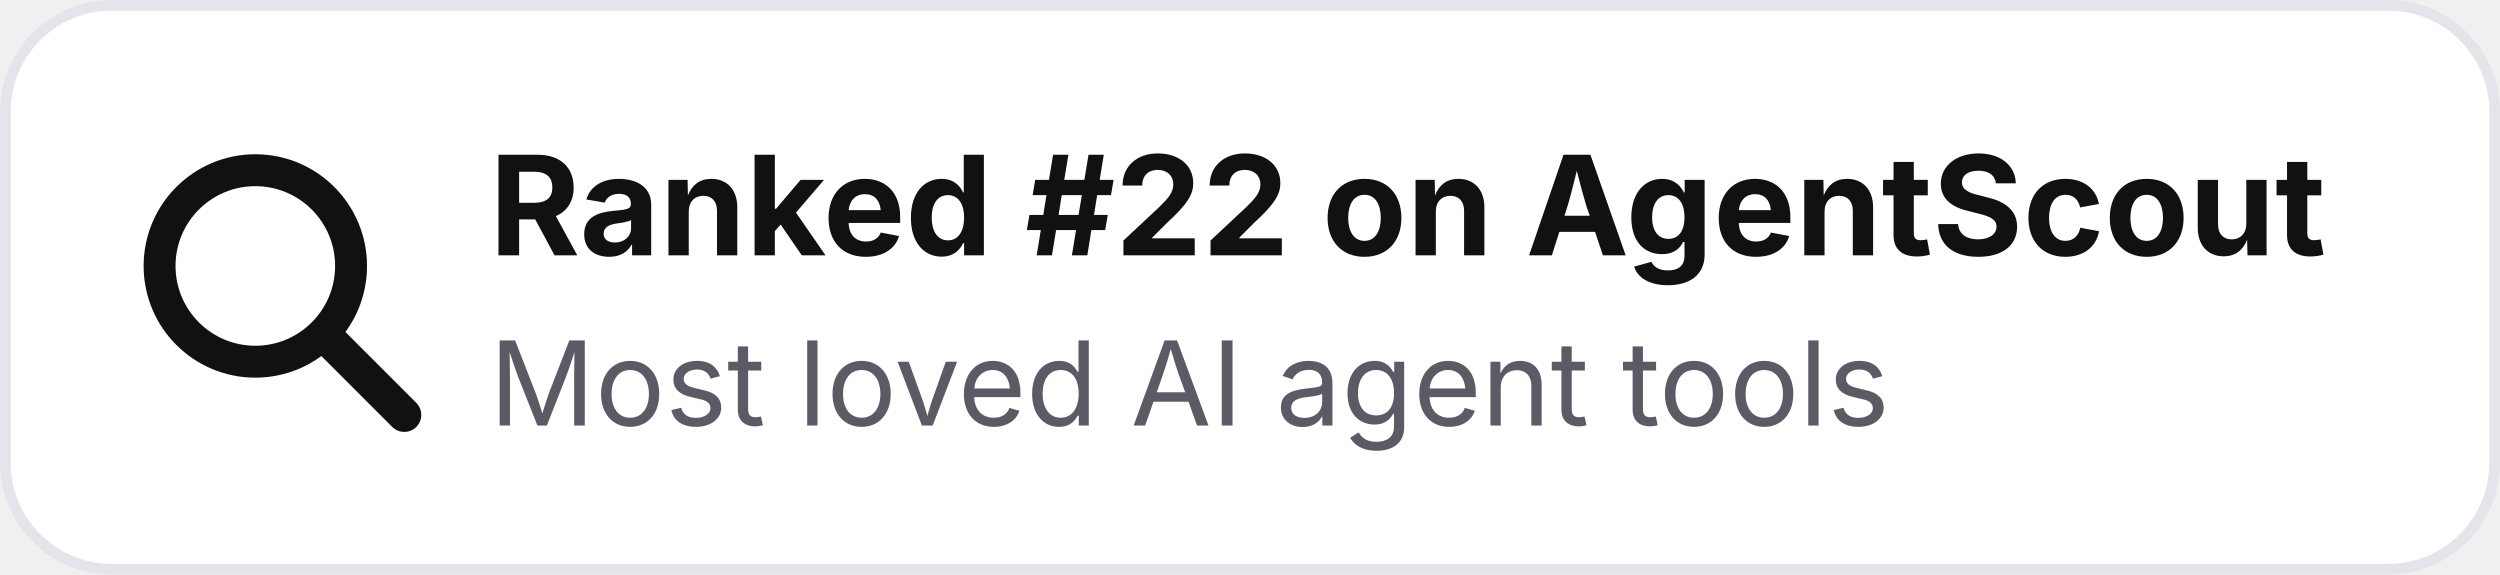
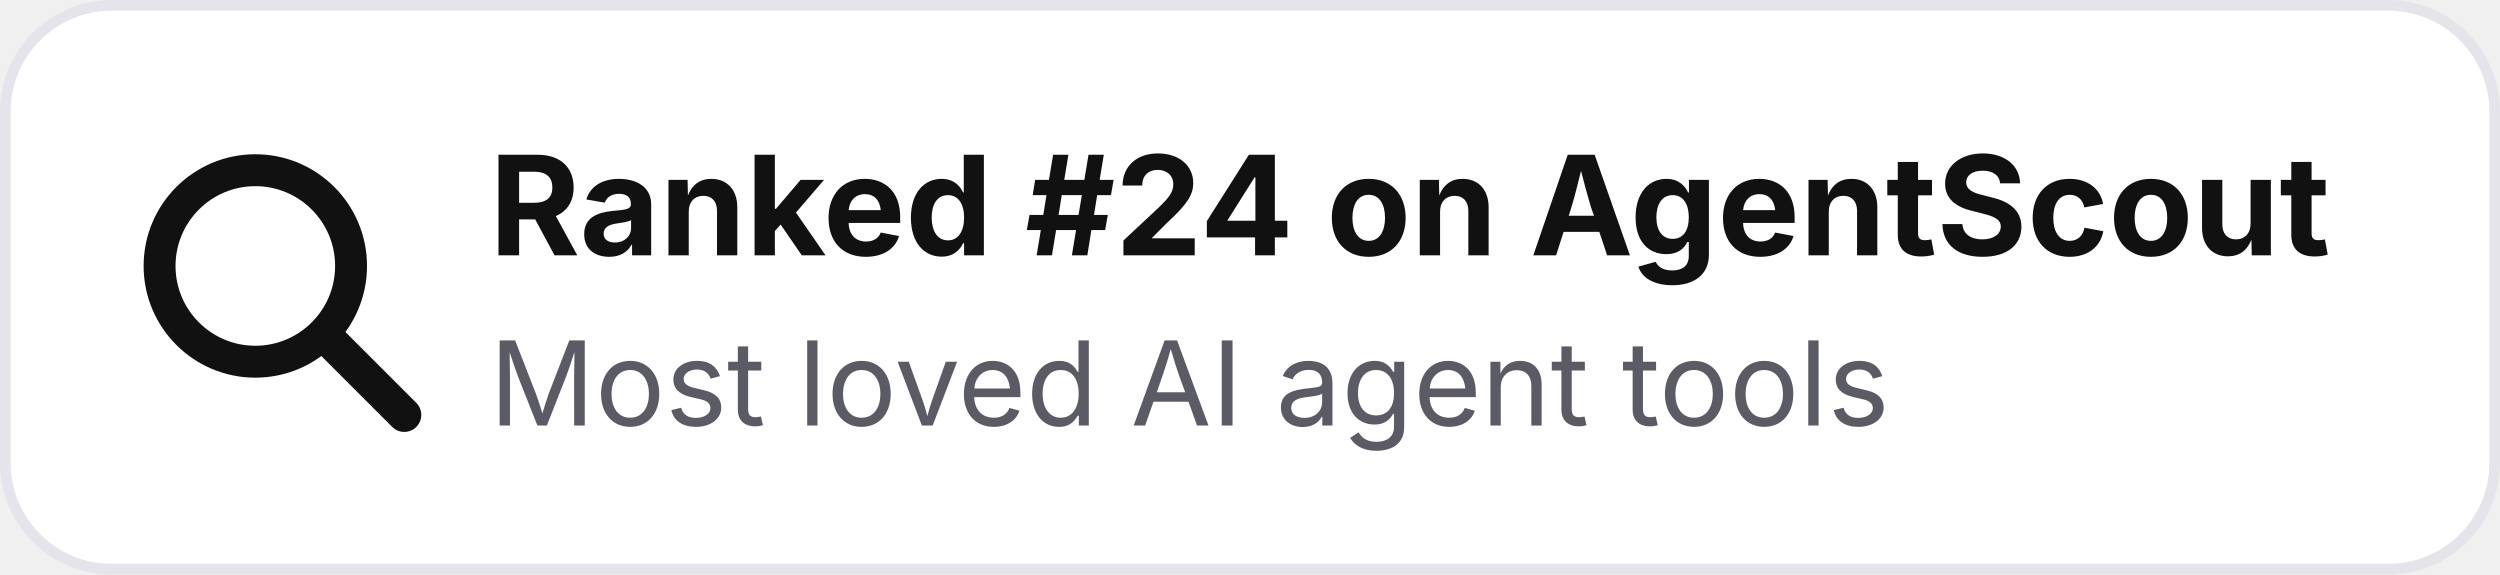
- <svg xmlns="http://www.w3.org/2000/svg" width="235" height="54" viewBox="0 0 235 54" role="img" aria-label="Ranked #22 on AgentScout">
+ <svg xmlns="http://www.w3.org/2000/svg" width="235" height="54" viewBox="0 0 235 54" role="img" aria-label="Ranked #24 on AgentScout">
  <rect x=".5" y=".5" width="234" height="53" rx="10" fill="#ffffff" stroke="#e4e4ea" />
  <circle cx="24" cy="25" r="9" fill="none" stroke="#111111" stroke-width="3" />
  <path d="M31 32l7 7" stroke="#111111" stroke-width="3.2" stroke-linecap="round" />
-   <text x="46" y="24" font-family="Inter,Segoe UI,Arial,sans-serif" font-size="13" font-weight="700" fill="#111111">Ranked #22 on AgentScout</text>
+   <text x="46" y="24" font-family="Inter,Segoe UI,Arial,sans-serif" font-size="13" font-weight="700" fill="#111111">Ranked #24 on AgentScout</text>
  <text x="46" y="40" font-family="Inter,Segoe UI,Arial,sans-serif" font-size="11" fill="#5b5b66">Most loved AI agent tools</text>
</svg>
